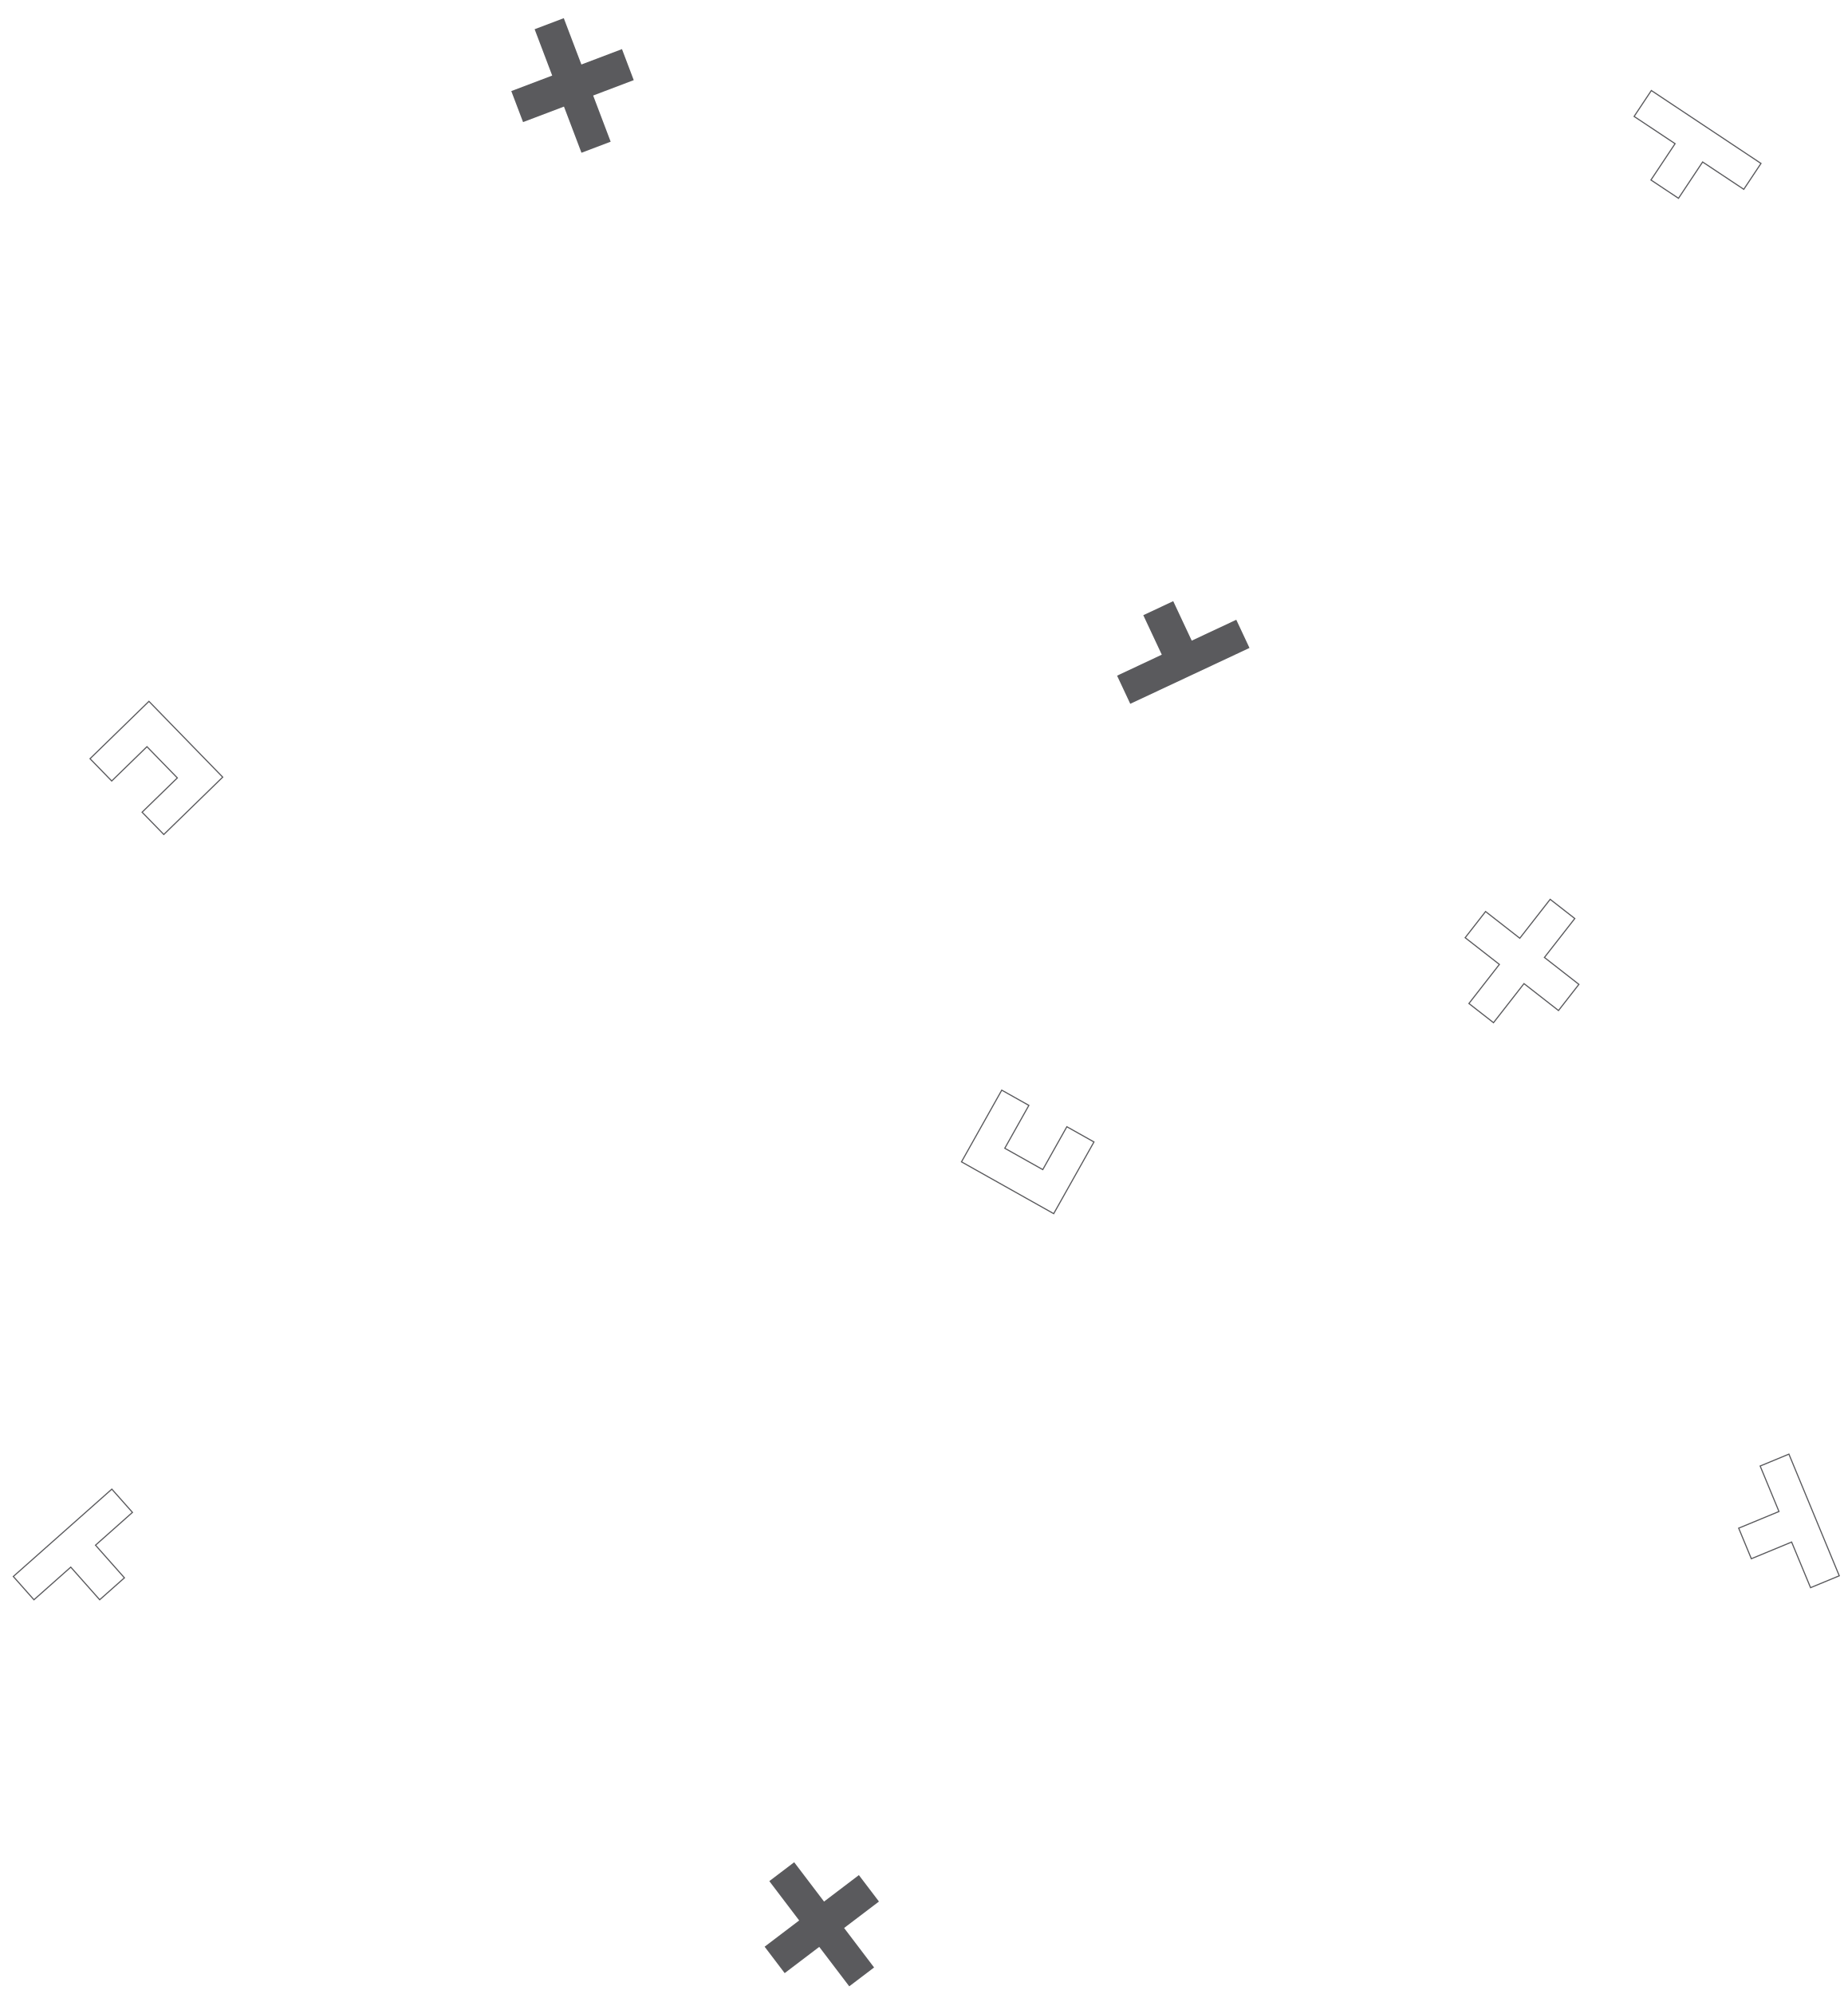
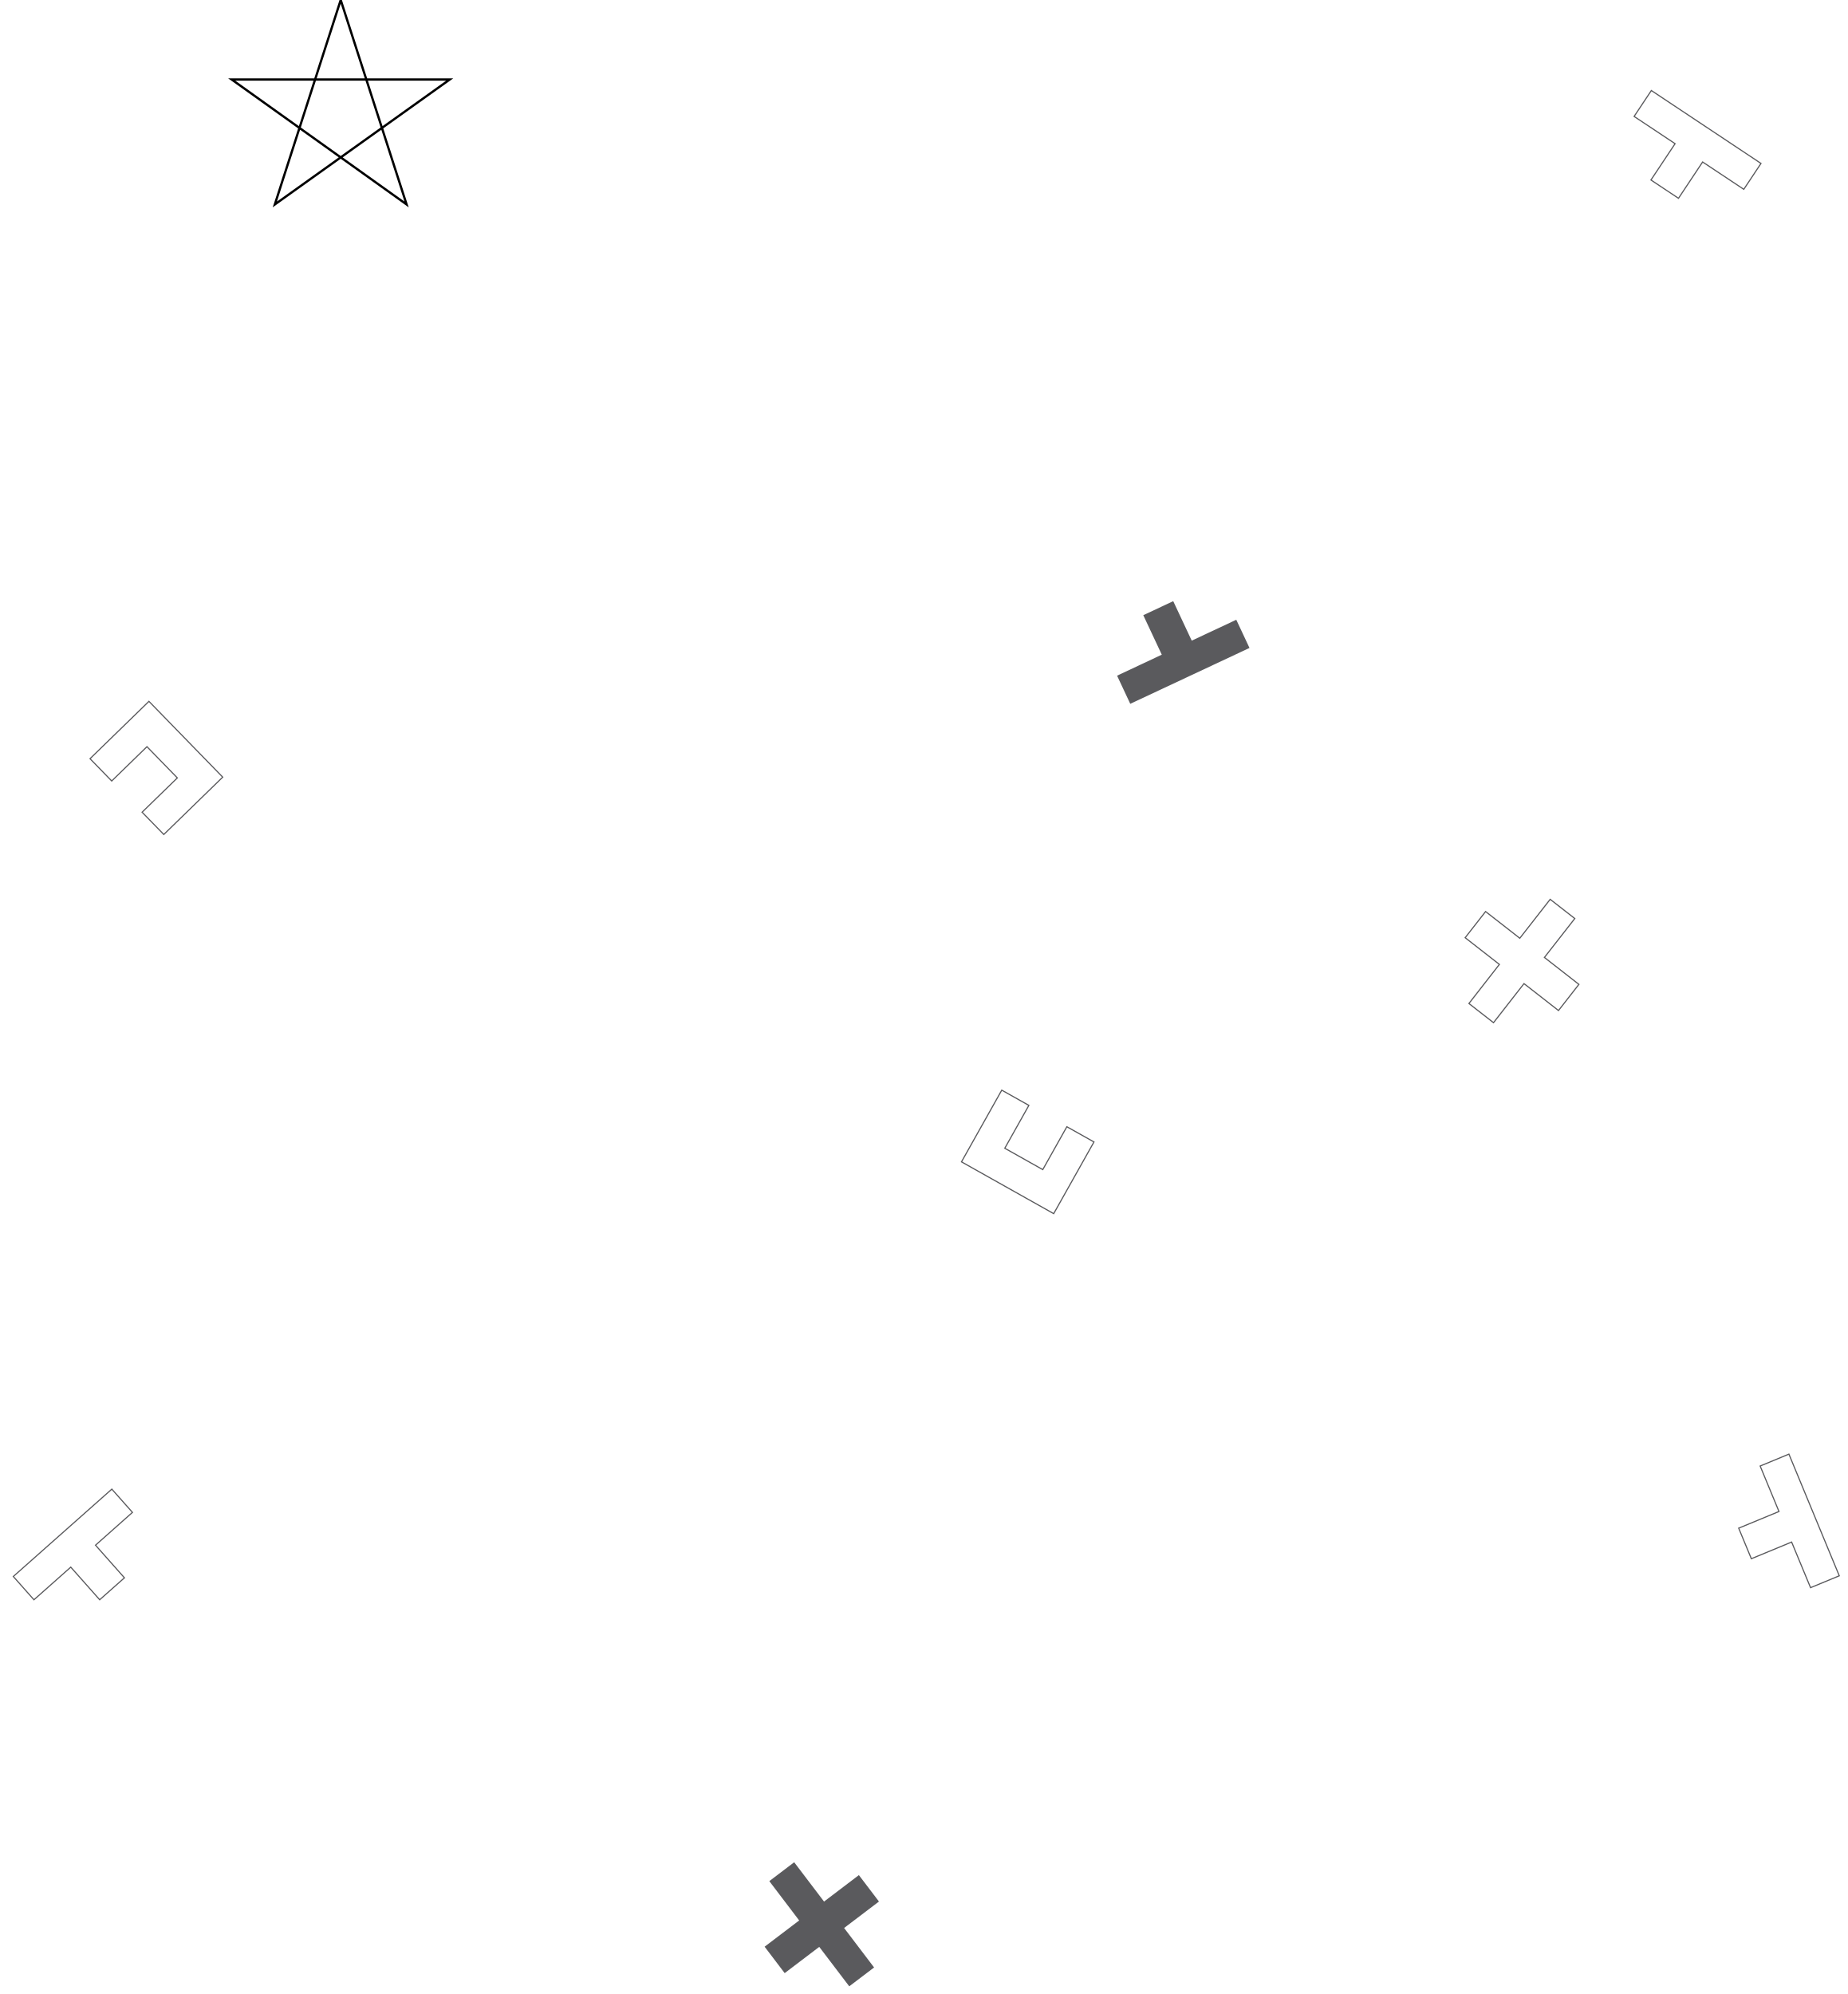
<svg xmlns="http://www.w3.org/2000/svg" version="1.1" id="Capa_1" x="0px" y="0px" width="813.571px" height="877.857px" viewBox="0 0 813.571 877.857" enable-background="new 0 0 813.571 877.857" xml:space="preserve">
-   <polygon fill="#5A5A5D" points="230.282,53.758 248.291,46.93 255.998,67.255 268.852,62.381 261.145,42.056 279.012,35.281   273.832,21.621 255.964,28.397 248.211,7.998 235.374,12.866 243.111,33.27 225.1,40.1 " />
-   <polygon fill="none" stroke="#5A5A5D" stroke-width="0.5" stroke-miterlimit="10" points="49.182,343.826 64.697,328.724   78.076,342.472 62.562,357.572 72.112,367.384 87.626,352.283 98.051,342.133 98.04,342.121 88.502,332.323 75.121,318.575   75.11,318.563 65.572,308.764 39.632,334.013 " />
-   <polygon fill="#5A5A5D" points="516.523,264.661 524.668,282.043 544.284,272.85 550.098,285.256 497.607,309.855 491.801,297.466   511.486,288.222 503.34,270.84 " />
-   <polygon fill="none" stroke="#5A5A5D" stroke-width="0.5" stroke-miterlimit="10" points="695.124,433.367 679.94,421.517   693.315,404.381 682.477,395.924 669.102,413.059 654.039,401.304 645.052,412.82 660.117,424.578 646.705,441.791 657.528,450.237   670.953,433.034 686.138,444.886 " />
-   <polygon fill="none" stroke="#5A5A5D" stroke-width="0.5" stroke-miterlimit="10" points="726.844,79.237 737.472,63.255   719.433,51.258 727.02,39.85 775.29,71.951 767.714,83.343 749.596,71.315 738.966,87.3 " />
-   <polygon fill="#5A5A5D" points="378.132,825.514 362.793,837.162 349.647,819.851 338.699,828.165 351.845,845.476 336.628,857.033   345.463,868.667 360.682,857.11 373.892,874.478 384.826,866.174 371.629,848.796 386.969,837.147 " />
-   <polygon fill="none" stroke="#5A5A5D" stroke-width="0.5" stroke-miterlimit="10" points="469.692,496.04 459.088,514.917   442.364,505.521 452.968,486.645 441.031,479.939 430.427,498.815 423.302,511.502 423.316,511.51 435.238,518.206 451.964,527.602   451.978,527.61 463.9,534.309 481.63,502.748 " />
-   <polygon fill="none" stroke="#5A5A5D" stroke-width="0.5" stroke-miterlimit="10" points="43.889,704.288 31.156,689.925   14.946,704.296 5.857,694.044 49.235,655.589 58.311,665.827 42.049,680.266 54.783,694.631 " />
-   <polygon fill="none" stroke="#5A5A5D" stroke-width="0.5" stroke-miterlimit="10" points="765.474,672.775 783.209,665.435   774.925,645.418 787.584,640.178 809.753,693.742 797.111,698.973 788.779,678.885 771.042,686.227 " />
+   <polygon fill="none" stroke="#5A5A5D" stroke-width="0.5" stroke-miterlimit="10" points="49.182,343.826 64.697,328.724  78.076,342.472 62.562,357.572 72.112,367.384 87.626,352.283 98.051,342.133 98.04,342.121 88.502,332.323 75.121,318.575  75.11,318.563 65.572,308.764 39.632,334.013 " />
+   <polygon fill="#5A5A5D" points="516.523,264.661 524.668,282.043 544.284,272.85 550.098,285.256 497.607,309.855 491.801,297.466  511.486,288.222 503.34,270.84 " />
+   <polygon fill="none" stroke="#5A5A5D" stroke-width="0.5" stroke-miterlimit="10" points="695.124,433.367 679.94,421.517  693.315,404.381 682.477,395.924 669.102,413.059 654.039,401.304 645.052,412.82 660.117,424.578 646.705,441.791 657.528,450.237  670.953,433.034 686.138,444.886 " />
+   <polygon fill="none" stroke="#5A5A5D" stroke-width="0.5" stroke-miterlimit="10" points="726.844,79.237 737.472,63.255  719.433,51.258 727.02,39.85 775.29,71.951 767.714,83.343 749.596,71.315 738.966,87.3 " />
+   <polygon fill="#5A5A5D" points="378.132,825.514 362.793,837.162 349.647,819.851 338.699,828.165 351.845,845.476 336.628,857.033  345.463,868.667 360.682,857.11 373.892,874.478 384.826,866.174 371.629,848.796 386.969,837.147 " />
+   <polygon fill="none" stroke="#5A5A5D" stroke-width="0.5" stroke-miterlimit="10" points="469.692,496.04 459.088,514.917  442.364,505.521 452.968,486.645 441.031,479.939 430.427,498.815 423.302,511.502 423.316,511.51 435.238,518.206 451.964,527.602  451.978,527.61 463.9,534.309 481.63,502.748 " />
+   <polygon fill="none" stroke="#5A5A5D" stroke-width="0.5" stroke-miterlimit="10" points="43.889,704.288 31.156,689.925  14.946,704.296 5.857,694.044 49.235,655.589 58.311,665.827 42.049,680.266 54.783,694.631 " />
+   <polygon fill="none" stroke="#5A5A5D" stroke-width="0.5" stroke-miterlimit="10" points="765.474,672.775 783.209,665.435  774.925,645.418 787.584,640.178 809.753,693.742 797.111,698.973 788.779,678.885 771.042,686.227 " />
+   <polygon stroke="black" fill="none" transform="translate(100,0)" points="50,0 21,90 98,35 2,35 79,90" />
</svg>
